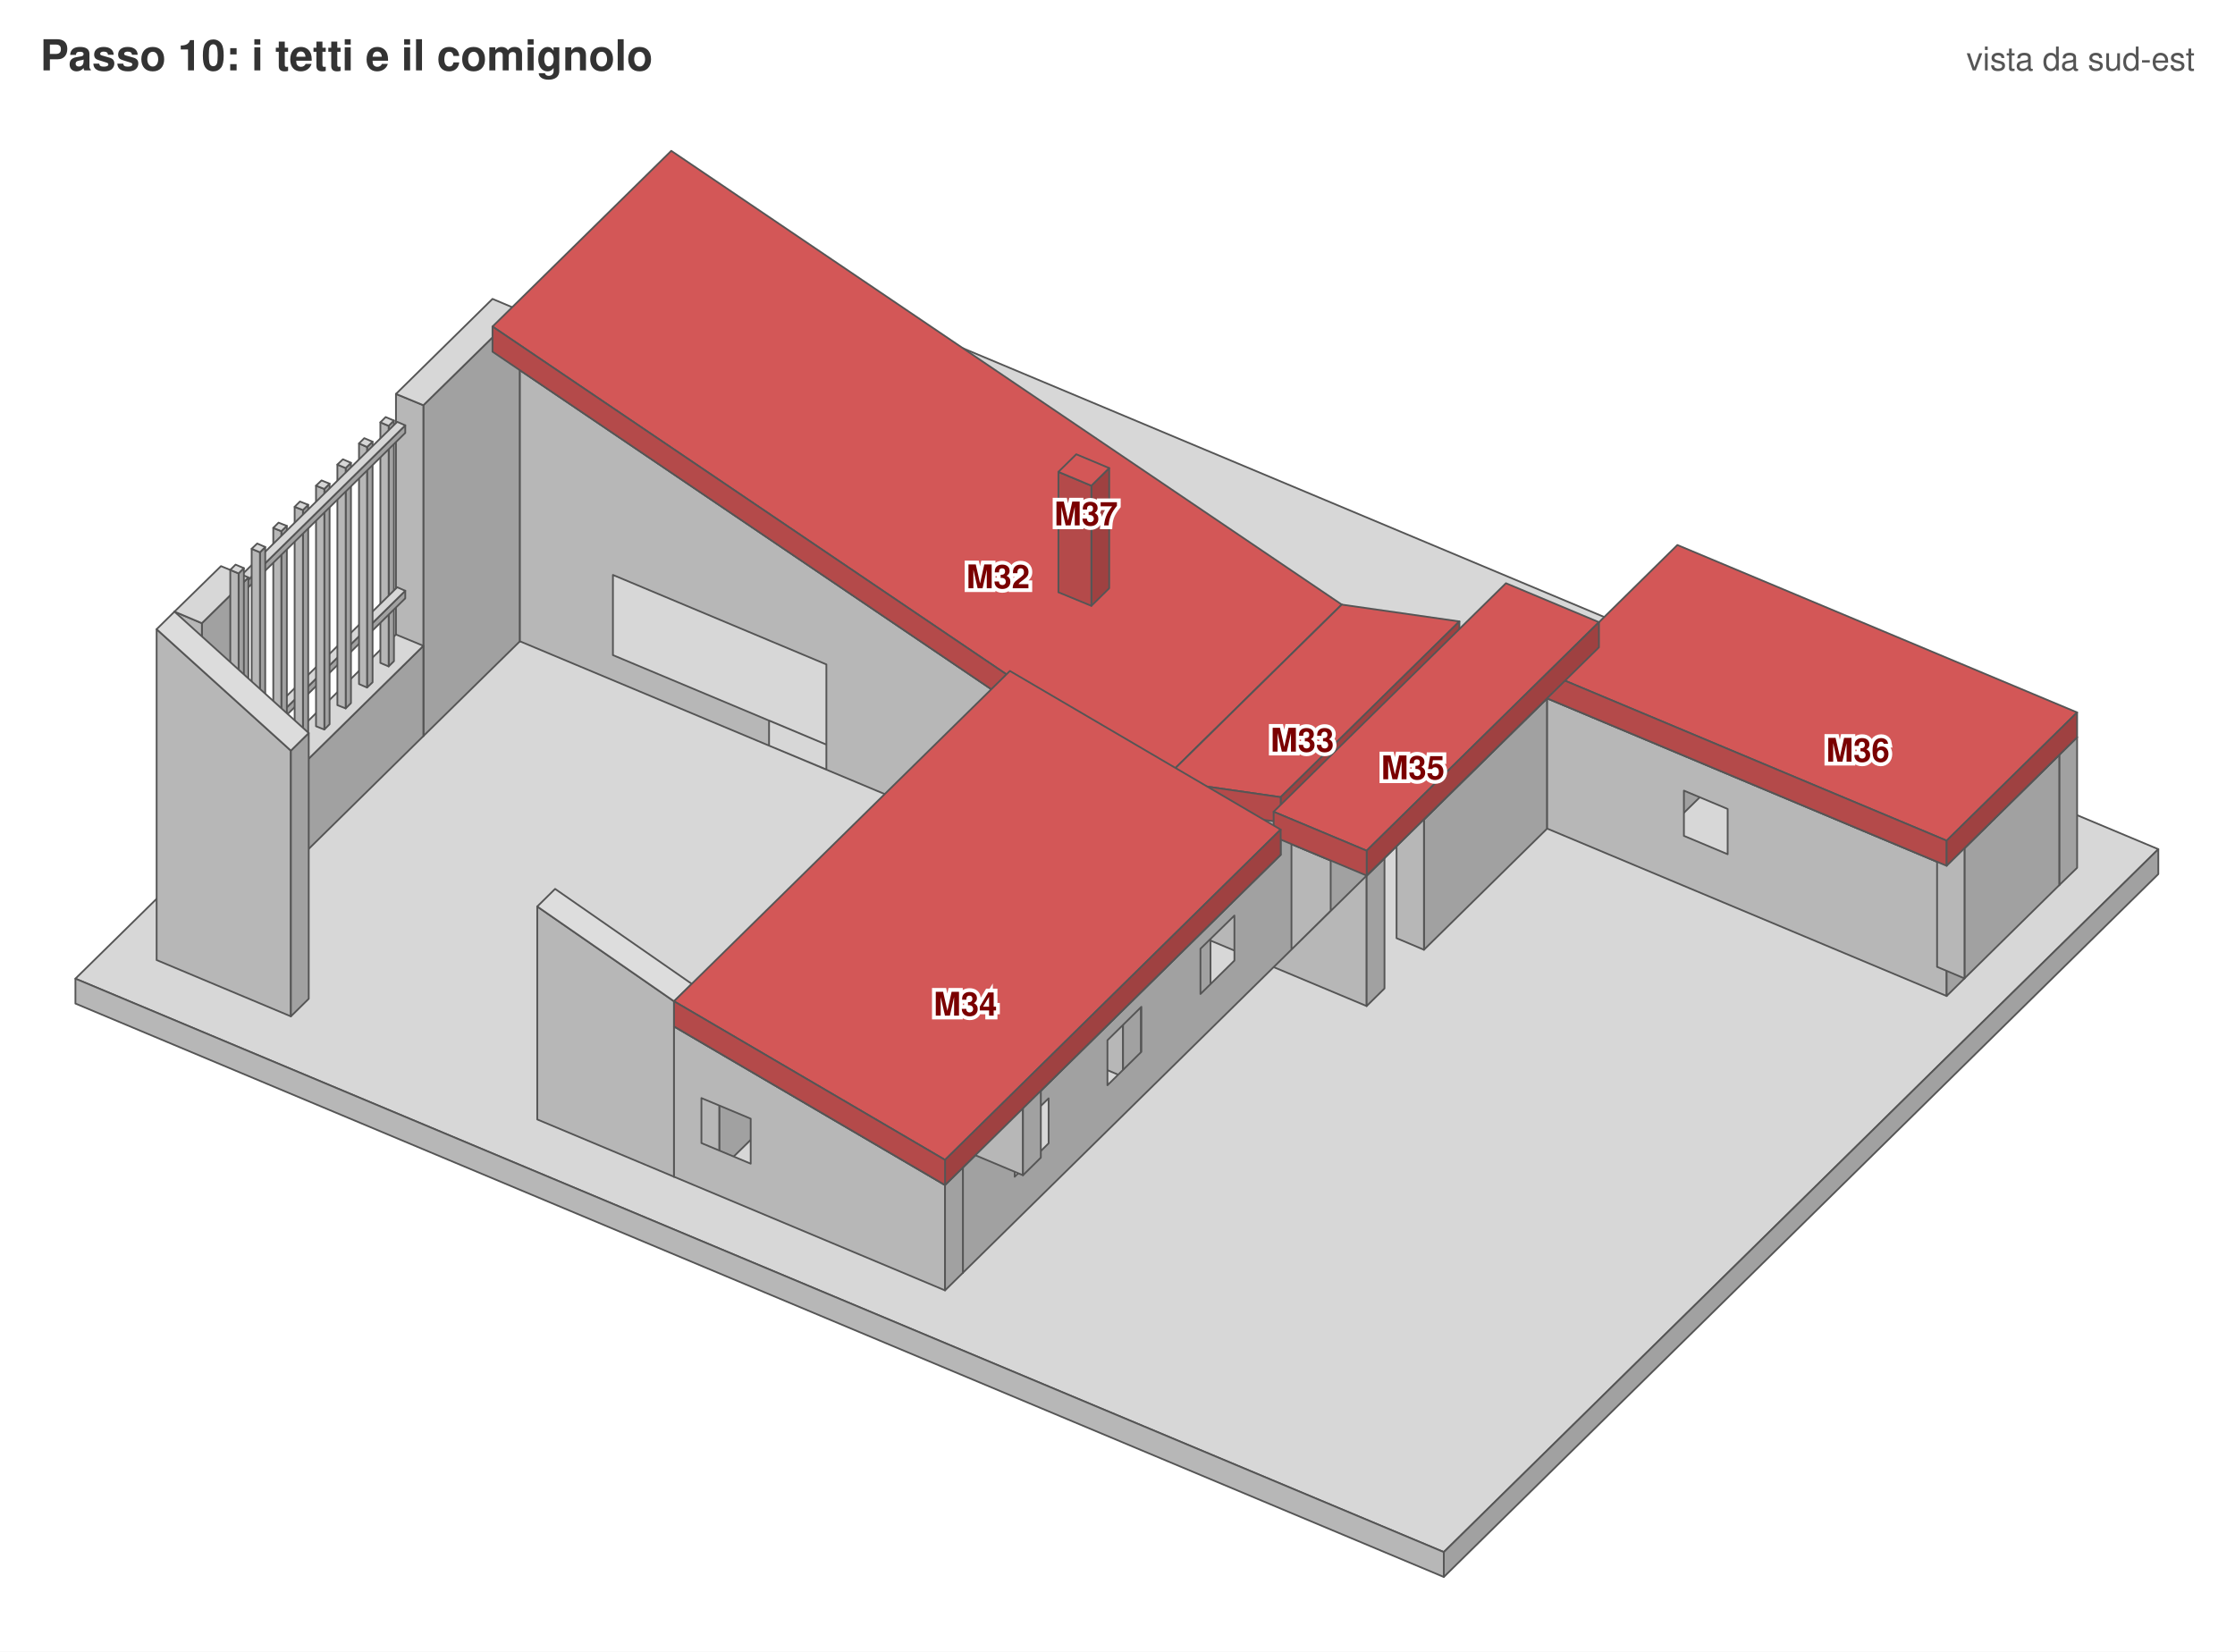
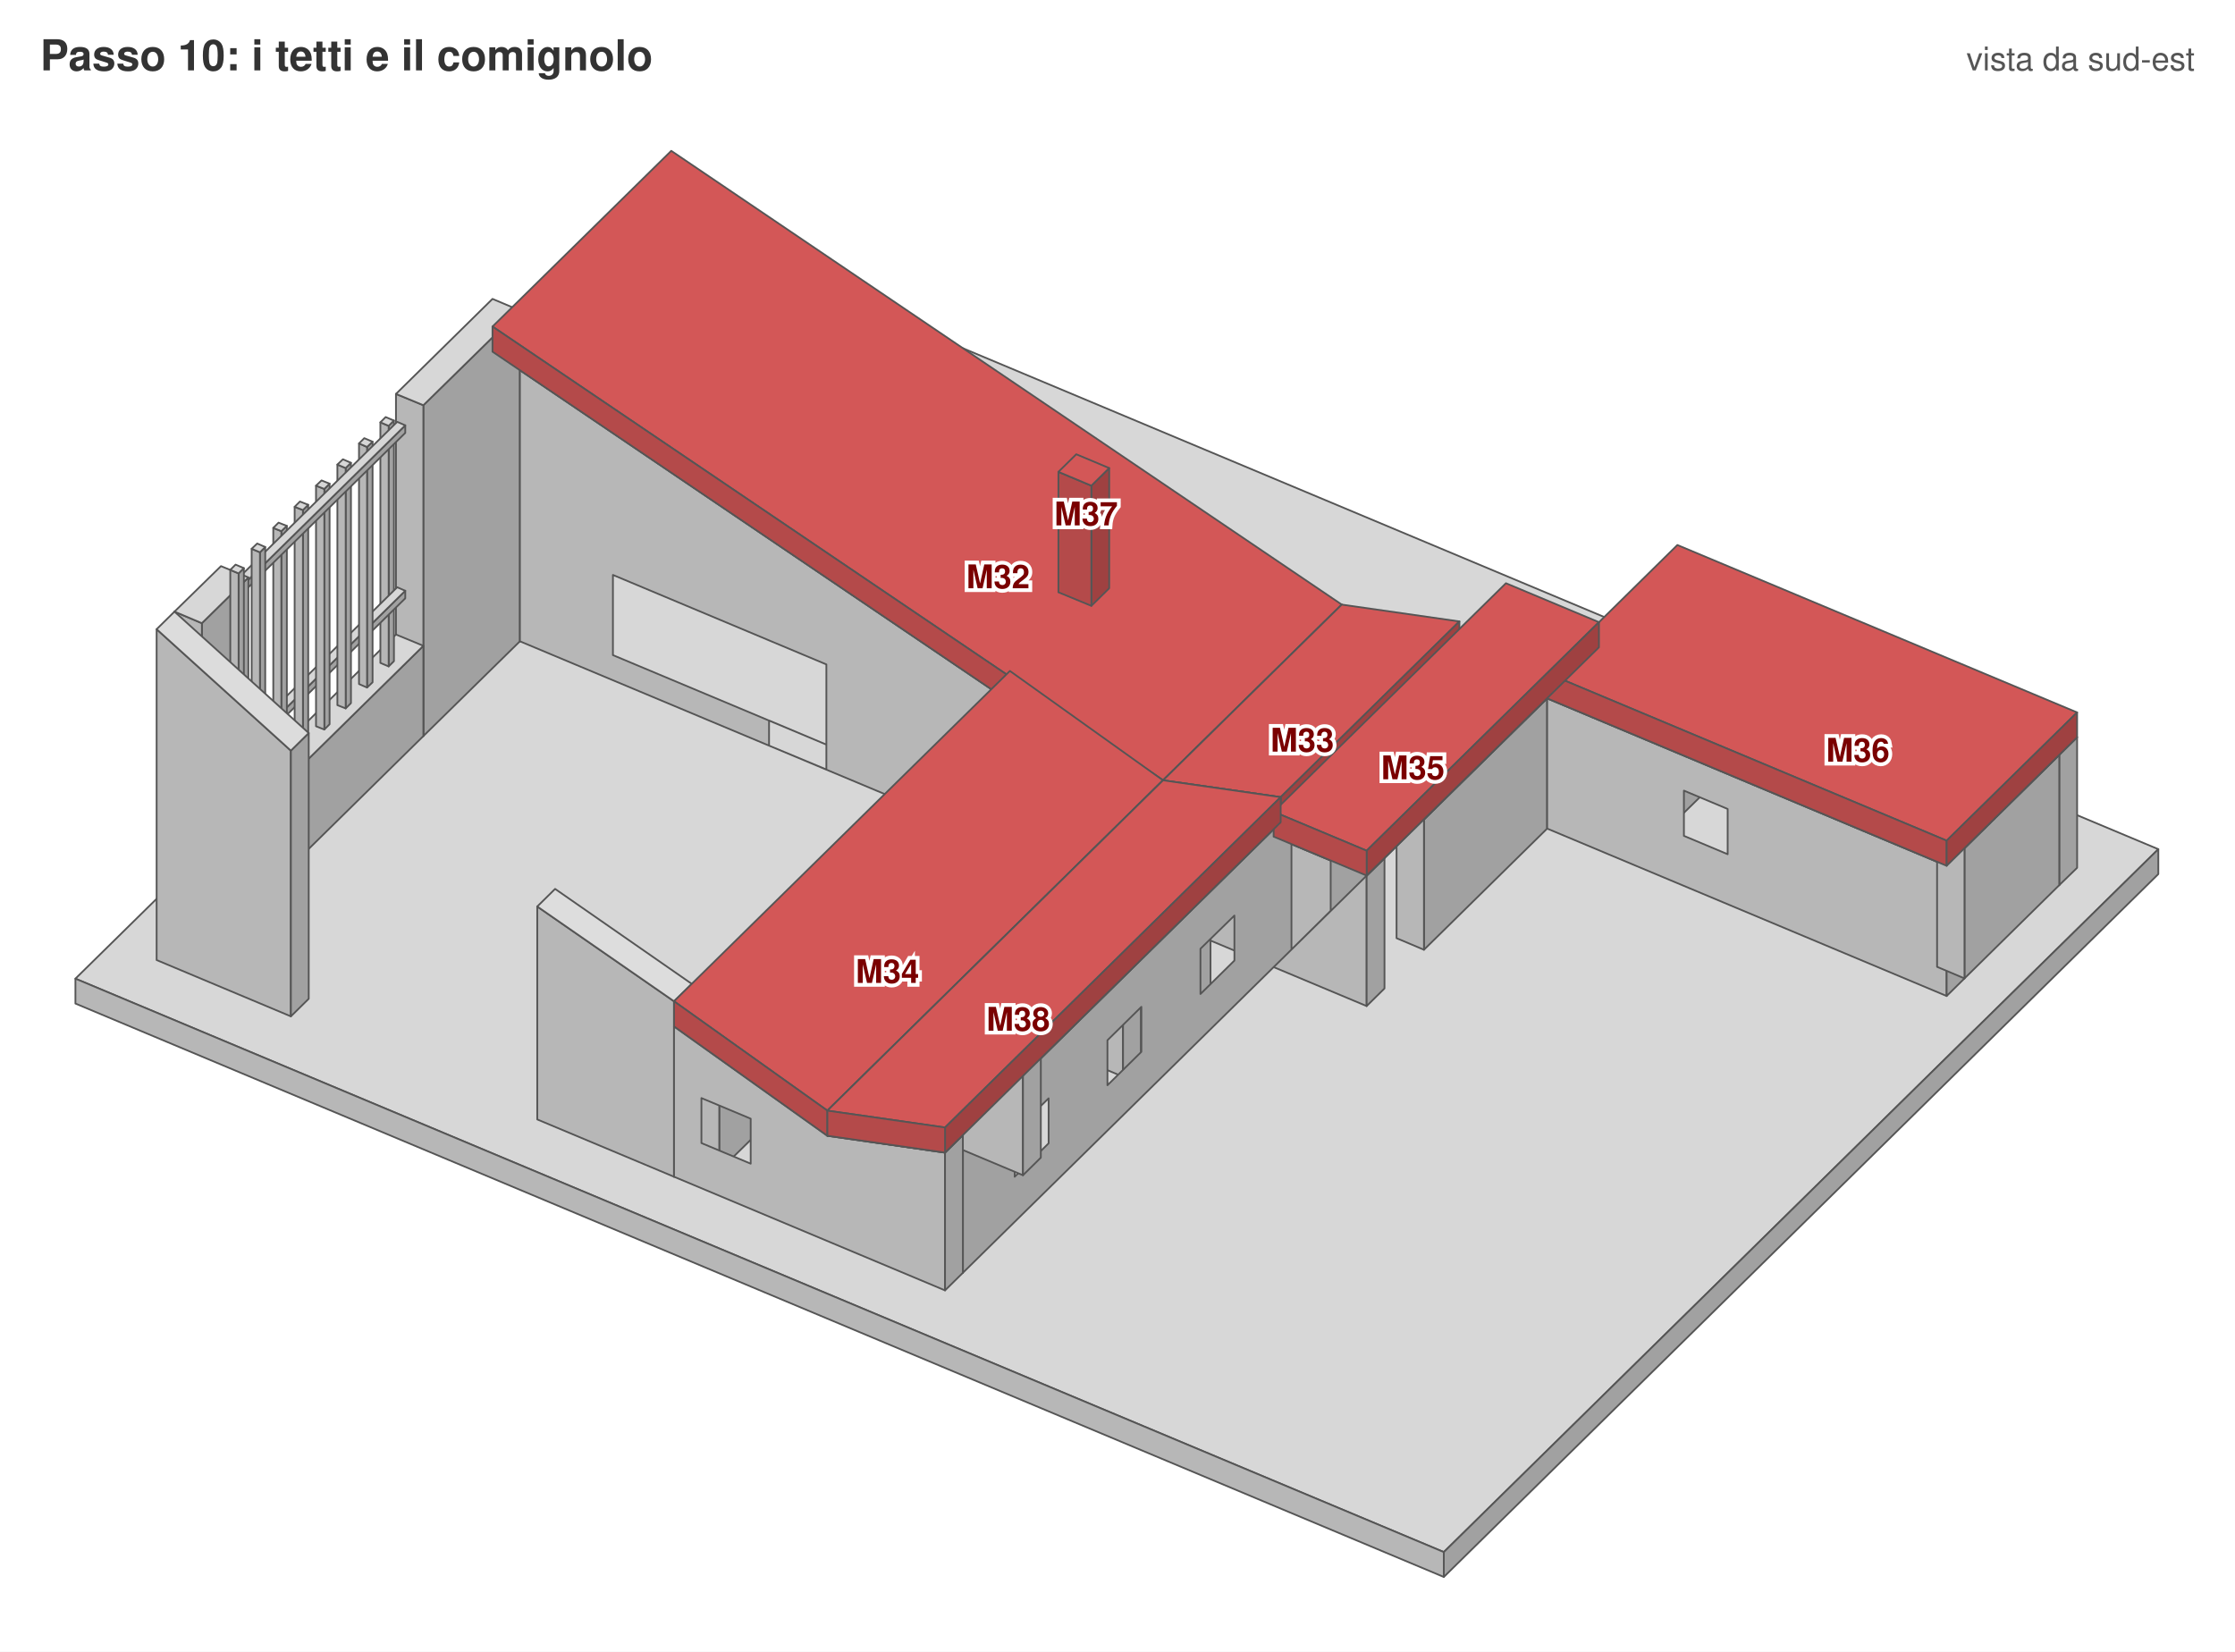
<svg xmlns="http://www.w3.org/2000/svg" viewBox="0 0 889 657" width="889" height="657">
  <rect width="100%" height="100%" fill="#ffffff" />
  <text x="16" y="28" font-family="Helvetica, Arial, sans-serif" font-size="17" font-weight="bold" fill="#333">Passo 10: i tetti e il comignolo</text>
  <path d="M 314.2 109.7 L 858.5 337.8 L 574.3 617.4 L 30.0 389.3 Z" fill="rgb(215,215,215)" fill-rule="evenodd" stroke="#555" stroke-width="0.7" stroke-linejoin="round" />
  <path d="M 858.5 347.7 L 574.3 627.3 L 574.3 617.4 L 858.5 337.8 Z" fill="rgb(161,161,161)" fill-rule="evenodd" stroke="#555" stroke-width="0.7" stroke-linejoin="round" />
  <path d="M 574.3 627.3 L 30.0 399.2 L 30.0 389.3 L 574.3 617.4 Z" fill="rgb(183,183,183)" fill-rule="evenodd" stroke="#555" stroke-width="0.7" stroke-linejoin="round" />
  <path d="M 270.7 192.1 L 206.8 255.1 L 206.8 144.4 L 270.7 81.5 Z M 267.2 173.7 L 240.9 199.6 L 240.9 179.6 L 267.2 153.8 Z" fill="rgb(161,161,161)" fill-rule="evenodd" stroke="#555" stroke-width="0.7" stroke-linejoin="round" />
  <path d="M 195.9 250.5 L 195.9 139.9 L 206.8 144.4 L 206.8 255.1 Z" fill="rgb(183,183,183)" fill-rule="evenodd" stroke="#555" stroke-width="0.7" stroke-linejoin="round" />
  <path d="M 195.9 139.9 L 259.9 77.0 L 270.7 81.5 L 206.8 144.4 Z" fill="rgb(215,215,215)" fill-rule="evenodd" stroke="#555" stroke-width="0.7" stroke-linejoin="round" />
  <path d="M 270.7 135.3 L 340.4 164.5 L 283.6 220.5 L 213.9 191.3 Z" fill="rgb(215,215,215)" fill-rule="evenodd" stroke="#555" stroke-width="0.7" stroke-linejoin="round" />
  <path d="M 340.4 174.5 L 283.6 230.4 L 283.6 220.5 L 340.4 164.5 Z" fill="rgb(161,161,161)" fill-rule="evenodd" stroke="#555" stroke-width="0.7" stroke-linejoin="round" />
  <path d="M 283.6 230.4 L 213.9 201.2 L 213.9 191.3 L 283.6 220.5 Z" fill="rgb(183,183,183)" fill-rule="evenodd" stroke="#555" stroke-width="0.7" stroke-linejoin="round" />
  <path d="M 259.9 187.6 L 573.4 319.0 L 573.4 264.1 L 526.6 257.5 L 259.9 77.0 Z M 311.0 187.1 L 331.7 195.8 L 331.7 175.8 L 311.0 167.2 Z M 374.2 213.6 L 394.9 222.2 L 394.9 202.3 L 374.2 193.6 Z M 474.3 255.5 L 510.3 270.6 L 510.3 250.6 L 474.3 235.6 Z M 303.4 140.1 L 340.4 155.6 L 340.4 133.6 L 303.4 118.1 Z" fill="rgb(183,183,183)" fill-rule="evenodd" stroke="#555" stroke-width="0.7" stroke-linejoin="round" />
  <path d="M 533.7 250.5 L 267.0 70.0 L 259.9 77.0 L 526.6 257.5 Z" fill="rgb(221,221,221)" fill-rule="evenodd" stroke="#555" stroke-width="0.7" stroke-linejoin="round" />
  <path d="M 580.5 312.0 L 580.5 257.2 L 573.4 264.1 L 573.4 319.0 Z" fill="rgb(161,161,161)" fill-rule="evenodd" stroke="#555" stroke-width="0.7" stroke-linejoin="round" />
  <path d="M 580.5 257.2 L 533.7 250.5 L 526.6 257.5 L 573.4 264.1 Z" fill="rgb(202,202,202)" fill-rule="evenodd" stroke="#555" stroke-width="0.7" stroke-linejoin="round" />
  <path d="M 476.5 278.4 L 432.5 321.7 L 432.5 266.9 L 476.5 223.5 Z" fill="rgb(161,161,161)" fill-rule="evenodd" stroke="#555" stroke-width="0.7" stroke-linejoin="round" />
  <path d="M 421.6 262.3 L 465.6 219.0 L 476.5 223.5 L 432.5 266.9 Z" fill="rgb(215,215,215)" fill-rule="evenodd" stroke="#555" stroke-width="0.7" stroke-linejoin="round" />
  <path d="M 421.6 317.1 L 421.6 262.3 L 432.5 266.9 L 432.5 321.7 Z" fill="rgb(183,183,183)" fill-rule="evenodd" stroke="#555" stroke-width="0.7" stroke-linejoin="round" />
  <path d="M 206.8 255.1 L 168.4 292.8 L 168.4 161.2 L 206.8 123.5 Z" fill="rgb(161,161,161)" fill-rule="evenodd" stroke="#555" stroke-width="0.7" stroke-linejoin="round" />
  <path d="M 157.5 288.2 L 157.5 156.7 L 168.4 161.2 L 168.4 292.8 Z" fill="rgb(183,183,183)" fill-rule="evenodd" stroke="#555" stroke-width="0.7" stroke-linejoin="round" />
  <path d="M 157.5 156.7 L 195.9 118.9 L 206.8 123.5 L 168.4 161.2 Z" fill="rgb(215,215,215)" fill-rule="evenodd" stroke="#555" stroke-width="0.7" stroke-linejoin="round" />
  <path d="M 671.0 290.1 L 646.9 313.9 L 646.9 262.0 L 671.0 238.3 Z" fill="rgb(161,161,161)" fill-rule="evenodd" stroke="#555" stroke-width="0.7" stroke-linejoin="round" />
  <path d="M 636.0 309.3 L 636.0 257.5 L 646.9 262.0 L 646.9 313.9 Z" fill="rgb(183,183,183)" fill-rule="evenodd" stroke="#555" stroke-width="0.7" stroke-linejoin="round" />
  <path d="M 636.0 257.5 L 660.1 233.7 L 671.0 238.3 L 646.9 262.0 Z" fill="rgb(215,215,215)" fill-rule="evenodd" stroke="#555" stroke-width="0.7" stroke-linejoin="round" />
  <path d="M 445.0 294.1 L 421.6 317.1 L 421.6 273.3 L 445.0 250.2 Z" fill="rgb(161,161,161)" fill-rule="evenodd" stroke="#555" stroke-width="0.7" stroke-linejoin="round" />
  <path d="M 410.7 312.6 L 410.7 268.7 L 421.6 273.3 L 421.6 317.1 Z" fill="rgb(183,183,183)" fill-rule="evenodd" stroke="#555" stroke-width="0.7" stroke-linejoin="round" />
  <path d="M 410.7 268.7 L 434.1 245.7 L 445.0 250.2 L 421.6 273.3 Z" fill="rgb(215,215,215)" fill-rule="evenodd" stroke="#555" stroke-width="0.7" stroke-linejoin="round" />
  <path d="M 609.9 298.4 L 591.4 316.5 L 591.4 264.7 L 609.9 246.5 Z" fill="rgb(161,161,161)" fill-rule="evenodd" stroke="#555" stroke-width="0.7" stroke-linejoin="round" />
  <path d="M 580.5 312.0 L 580.5 260.1 L 591.4 264.7 L 591.4 316.5 Z" fill="rgb(183,183,183)" fill-rule="evenodd" stroke="#555" stroke-width="0.7" stroke-linejoin="round" />
  <path d="M 580.5 260.1 L 599.0 242.0 L 609.9 246.5 L 591.4 264.7 Z" fill="rgb(215,215,215)" fill-rule="evenodd" stroke="#555" stroke-width="0.7" stroke-linejoin="round" />
  <path d="M 693.9 299.7 L 663.3 329.7 L 663.3 277.9 L 693.9 247.9 Z" fill="rgb(161,161,161)" fill-rule="evenodd" stroke="#555" stroke-width="0.7" stroke-linejoin="round" />
  <path d="M 652.5 325.2 L 652.5 273.4 L 663.3 277.9 L 663.3 329.7 Z" fill="rgb(183,183,183)" fill-rule="evenodd" stroke="#555" stroke-width="0.7" stroke-linejoin="round" />
  <path d="M 652.5 273.4 L 683.0 243.3 L 693.9 247.9 L 663.3 277.9 Z" fill="rgb(215,215,215)" fill-rule="evenodd" stroke="#555" stroke-width="0.7" stroke-linejoin="round" />
  <path d="M 664.5 313.3 L 664.5 261.5 L 657.4 268.5 L 657.4 320.3 Z" fill="rgb(161,161,161)" fill-rule="evenodd" stroke="#555" stroke-width="0.7" stroke-linejoin="round" />
  <path d="M 645.5 315.3 L 657.4 320.3 L 657.4 268.5 L 645.5 263.4 Z" fill="rgb(183,183,183)" fill-rule="evenodd" stroke="#555" stroke-width="0.7" stroke-linejoin="round" />
  <path d="M 664.5 261.5 L 652.6 256.5 L 645.5 263.4 L 657.4 268.5 Z" fill="rgb(215,215,215)" fill-rule="evenodd" stroke="#555" stroke-width="0.7" stroke-linejoin="round" />
  <path d="M 206.8 255.1 L 412.6 341.3 L 412.6 286.5 L 206.8 147.2 Z M 243.8 260.6 L 328.7 296.2 L 328.7 264.3 L 243.8 228.7 Z M 305.9 296.6 L 328.7 306.1 L 328.7 296.2 L 305.9 286.6 Z" fill="rgb(183,183,183)" fill-rule="evenodd" stroke="#555" stroke-width="0.7" stroke-linejoin="round" />
  <path d="M 419.7 279.5 L 213.9 140.2 L 206.8 147.2 L 412.6 286.5 Z" fill="rgb(221,221,221)" fill-rule="evenodd" stroke="#555" stroke-width="0.7" stroke-linejoin="round" />
  <path d="M 419.7 334.3 L 419.7 279.5 L 412.6 286.5 L 412.6 341.3 Z" fill="rgb(161,161,161)" fill-rule="evenodd" stroke="#555" stroke-width="0.7" stroke-linejoin="round" />
  <path d="M 660.1 285.5 L 819.1 352.1 L 819.1 300.3 L 660.1 233.7 Z M 688.4 277.5 L 729.8 294.8 L 729.8 276.9 L 688.4 259.5 Z" fill="rgb(183,183,183)" fill-rule="evenodd" stroke="#555" stroke-width="0.7" stroke-linejoin="round" />
  <path d="M 826.2 293.3 L 667.2 226.7 L 660.1 233.7 L 819.1 300.3 Z" fill="rgb(215,215,215)" fill-rule="evenodd" stroke="#555" stroke-width="0.7" stroke-linejoin="round" />
  <path d="M 826.2 345.2 L 826.2 293.3 L 819.1 300.3 L 819.1 352.1 Z" fill="rgb(161,161,161)" fill-rule="evenodd" stroke="#555" stroke-width="0.7" stroke-linejoin="round" />
  <path d="M 168.4 292.8 L 98.8 361.3 L 98.8 325.4 L 168.4 256.9 Z" fill="rgb(161,161,161)" fill-rule="evenodd" stroke="#555" stroke-width="0.7" stroke-linejoin="round" />
  <path d="M 87.9 320.9 L 157.5 252.4 L 168.4 256.9 L 98.8 325.4 Z" fill="rgb(215,215,215)" fill-rule="evenodd" stroke="#555" stroke-width="0.7" stroke-linejoin="round" />
  <path d="M 87.9 356.7 L 87.9 320.9 L 98.8 325.4 L 98.8 361.3 Z" fill="rgb(183,183,183)" fill-rule="evenodd" stroke="#555" stroke-width="0.7" stroke-linejoin="round" />
  <path d="M 428.9 325.2 L 475.7 344.8 L 475.7 303.9 L 428.9 284.3 Z" fill="rgb(183,183,183)" fill-rule="evenodd" stroke="#555" stroke-width="0.7" stroke-linejoin="round" />
  <path d="M 482.8 337.8 L 482.8 297.0 L 475.7 303.9 L 475.7 344.8 Z" fill="rgb(161,161,161)" fill-rule="evenodd" stroke="#555" stroke-width="0.7" stroke-linejoin="round" />
  <path d="M 482.8 297.0 L 436.0 277.3 L 428.9 284.3 L 475.7 303.9 Z" fill="rgb(215,215,215)" fill-rule="evenodd" stroke="#555" stroke-width="0.7" stroke-linejoin="round" />
  <path d="M 156.7 263.0 L 154.6 265.1 L 154.6 169.4 L 156.7 167.3 Z" fill="rgb(161,161,161)" fill-rule="evenodd" stroke="#555" stroke-width="0.7" stroke-linejoin="round" />
  <path d="M 151.3 263.7 L 151.3 168.0 L 154.6 169.4 L 154.6 265.1 Z" fill="rgb(183,183,183)" fill-rule="evenodd" stroke="#555" stroke-width="0.7" stroke-linejoin="round" />
  <path d="M 151.3 168.0 L 153.4 165.9 L 156.7 167.3 L 154.6 169.4 Z" fill="rgb(215,215,215)" fill-rule="evenodd" stroke="#555" stroke-width="0.7" stroke-linejoin="round" />
  <path d="M 161.2 238.0 L 91.6 306.5 L 91.6 303.5 L 161.2 235.0 Z" fill="rgb(161,161,161)" fill-rule="evenodd" stroke="#555" stroke-width="0.7" stroke-linejoin="round" />
  <path d="M 88.4 302.1 L 158.0 233.6 L 161.2 235.0 L 91.6 303.5 Z" fill="rgb(215,215,215)" fill-rule="evenodd" stroke="#555" stroke-width="0.7" stroke-linejoin="round" />
  <path d="M 88.4 305.1 L 88.4 302.1 L 91.6 303.5 L 91.6 306.5 Z" fill="rgb(183,183,183)" fill-rule="evenodd" stroke="#555" stroke-width="0.7" stroke-linejoin="round" />
  <path d="M 771.2 332.1 L 740.6 362.1 L 740.6 310.3 L 771.2 280.2 Z" fill="rgb(161,161,161)" fill-rule="evenodd" stroke="#555" stroke-width="0.7" stroke-linejoin="round" />
  <path d="M 729.7 357.6 L 729.7 305.7 L 740.6 310.3 L 740.6 362.1 Z" fill="rgb(183,183,183)" fill-rule="evenodd" stroke="#555" stroke-width="0.7" stroke-linejoin="round" />
  <path d="M 729.7 305.7 L 760.3 275.7 L 771.2 280.2 L 740.6 310.3 Z" fill="rgb(215,215,215)" fill-rule="evenodd" stroke="#555" stroke-width="0.7" stroke-linejoin="round" />
  <path d="M 148.2 271.4 L 146.0 273.5 L 146.0 177.8 L 148.2 175.7 Z" fill="rgb(161,161,161)" fill-rule="evenodd" stroke="#555" stroke-width="0.7" stroke-linejoin="round" />
  <path d="M 142.8 272.1 L 142.8 176.4 L 146.0 177.8 L 146.0 273.5 Z" fill="rgb(183,183,183)" fill-rule="evenodd" stroke="#555" stroke-width="0.7" stroke-linejoin="round" />
  <path d="M 142.8 176.4 L 144.9 174.3 L 148.2 175.7 L 146.0 177.8 Z" fill="rgb(215,215,215)" fill-rule="evenodd" stroke="#555" stroke-width="0.7" stroke-linejoin="round" />
  <path d="M 493.1 352.1 L 514.9 361.2 L 514.9 320.4 L 493.1 311.2 Z" fill="rgb(183,183,183)" fill-rule="evenodd" stroke="#555" stroke-width="0.7" stroke-linejoin="round" />
  <path d="M 522.0 354.2 L 522.0 313.4 L 514.9 320.4 L 514.9 361.2 Z" fill="rgb(161,161,161)" fill-rule="evenodd" stroke="#555" stroke-width="0.7" stroke-linejoin="round" />
  <path d="M 522.0 313.4 L 500.2 304.3 L 493.1 311.2 L 514.9 320.4 Z" fill="rgb(215,215,215)" fill-rule="evenodd" stroke="#555" stroke-width="0.7" stroke-linejoin="round" />
  <path d="M 615.4 329.6 L 566.4 377.8 L 566.4 326.0 L 615.4 277.8 Z" fill="rgb(161,161,161)" fill-rule="evenodd" stroke="#555" stroke-width="0.7" stroke-linejoin="round" />
  <path d="M 555.5 321.4 L 604.5 273.2 L 615.4 277.8 L 566.4 326.0 Z" fill="rgb(215,215,215)" fill-rule="evenodd" stroke="#555" stroke-width="0.7" stroke-linejoin="round" />
  <path d="M 555.5 373.2 L 555.5 321.4 L 566.4 326.0 L 566.4 377.8 Z" fill="rgb(183,183,183)" fill-rule="evenodd" stroke="#555" stroke-width="0.7" stroke-linejoin="round" />
  <path d="M 139.6 279.7 L 137.5 281.8 L 137.5 186.2 L 139.6 184.1 Z" fill="rgb(161,161,161)" fill-rule="evenodd" stroke="#555" stroke-width="0.7" stroke-linejoin="round" />
  <path d="M 134.2 280.5 L 134.2 184.8 L 137.5 186.2 L 137.5 281.8 Z" fill="rgb(183,183,183)" fill-rule="evenodd" stroke="#555" stroke-width="0.7" stroke-linejoin="round" />
  <path d="M 134.2 184.8 L 136.4 182.7 L 139.6 184.1 L 137.5 186.2 Z" fill="rgb(215,215,215)" fill-rule="evenodd" stroke="#555" stroke-width="0.7" stroke-linejoin="round" />
  <path d="M 615.4 329.6 L 774.3 396.2 L 774.3 344.4 L 615.4 277.8 Z M 669.8 332.5 L 687.2 339.8 L 687.2 321.8 L 669.8 314.5 Z" fill="rgb(183,183,183)" fill-rule="evenodd" stroke="#555" stroke-width="0.7" stroke-linejoin="round" />
  <path d="M 781.4 337.4 L 622.5 270.8 L 615.4 277.8 L 774.3 344.4 Z" fill="rgb(215,215,215)" fill-rule="evenodd" stroke="#555" stroke-width="0.7" stroke-linejoin="round" />
  <path d="M 781.4 389.2 L 781.4 337.4 L 774.3 344.4 L 774.3 396.2 Z" fill="rgb(161,161,161)" fill-rule="evenodd" stroke="#555" stroke-width="0.7" stroke-linejoin="round" />
  <path d="M 444.6 358.7 L 495.7 380.1 L 495.7 339.2 L 444.6 317.8 Z" fill="rgb(183,183,183)" fill-rule="evenodd" stroke="#555" stroke-width="0.7" stroke-linejoin="round" />
  <path d="M 502.8 373.1 L 502.8 332.3 L 495.7 339.2 L 495.7 380.1 Z" fill="rgb(161,161,161)" fill-rule="evenodd" stroke="#555" stroke-width="0.7" stroke-linejoin="round" />
  <path d="M 502.8 332.3 L 451.7 310.8 L 444.6 317.8 L 495.7 339.2 Z" fill="rgb(215,215,215)" fill-rule="evenodd" stroke="#555" stroke-width="0.7" stroke-linejoin="round" />
  <path d="M 131.1 288.1 L 129.0 290.2 L 129.0 194.5 L 131.1 192.4 Z" fill="rgb(161,161,161)" fill-rule="evenodd" stroke="#555" stroke-width="0.7" stroke-linejoin="round" />
  <path d="M 125.7 288.9 L 125.7 193.2 L 129.0 194.5 L 129.0 290.2 Z" fill="rgb(183,183,183)" fill-rule="evenodd" stroke="#555" stroke-width="0.7" stroke-linejoin="round" />
  <path d="M 125.7 193.2 L 127.9 191.1 L 131.1 192.4 L 129.0 194.5 Z" fill="rgb(215,215,215)" fill-rule="evenodd" stroke="#555" stroke-width="0.7" stroke-linejoin="round" />
  <path d="M 819.1 352.1 L 781.4 389.2 L 781.4 337.4 L 819.1 300.3 Z" fill="rgb(161,161,161)" fill-rule="evenodd" stroke="#555" stroke-width="0.7" stroke-linejoin="round" />
  <path d="M 770.5 332.8 L 808.2 295.8 L 819.1 300.3 L 781.4 337.4 Z" fill="rgb(215,215,215)" fill-rule="evenodd" stroke="#555" stroke-width="0.7" stroke-linejoin="round" />
  <path d="M 770.5 384.6 L 770.5 332.8 L 781.4 337.4 L 781.4 389.2 Z" fill="rgb(183,183,183)" fill-rule="evenodd" stroke="#555" stroke-width="0.7" stroke-linejoin="round" />
  <path d="M 122.6 296.5 L 120.5 298.6 L 120.5 202.9 L 122.6 200.8 Z" fill="rgb(161,161,161)" fill-rule="evenodd" stroke="#555" stroke-width="0.7" stroke-linejoin="round" />
  <path d="M 117.2 297.2 L 117.2 201.6 L 120.5 202.9 L 120.5 298.6 Z" fill="rgb(183,183,183)" fill-rule="evenodd" stroke="#555" stroke-width="0.7" stroke-linejoin="round" />
  <path d="M 117.2 201.6 L 119.3 199.5 L 122.6 200.8 L 120.5 202.9 Z" fill="rgb(215,215,215)" fill-rule="evenodd" stroke="#555" stroke-width="0.7" stroke-linejoin="round" />
  <path d="M 405.8 372.3 L 474.4 401.1 L 474.4 359.2 L 405.8 330.5 Z" fill="rgb(183,183,183)" fill-rule="evenodd" stroke="#555" stroke-width="0.7" stroke-linejoin="round" />
  <path d="M 481.5 394.1 L 481.5 352.2 L 474.4 359.2 L 474.4 401.1 Z" fill="rgb(161,161,161)" fill-rule="evenodd" stroke="#555" stroke-width="0.7" stroke-linejoin="round" />
  <path d="M 481.5 352.2 L 412.9 323.5 L 405.8 330.5 L 474.4 359.2 Z" fill="rgb(215,215,215)" fill-rule="evenodd" stroke="#555" stroke-width="0.7" stroke-linejoin="round" />
  <path d="M 114.1 304.9 L 111.9 307.0 L 111.9 211.3 L 114.1 209.2 Z" fill="rgb(161,161,161)" fill-rule="evenodd" stroke="#555" stroke-width="0.7" stroke-linejoin="round" />
  <path d="M 108.7 305.6 L 108.7 210.0 L 111.9 211.3 L 111.9 307.0 Z" fill="rgb(183,183,183)" fill-rule="evenodd" stroke="#555" stroke-width="0.7" stroke-linejoin="round" />
  <path d="M 108.7 210.0 L 110.8 207.9 L 114.1 209.2 L 111.9 211.3 Z" fill="rgb(215,215,215)" fill-rule="evenodd" stroke="#555" stroke-width="0.7" stroke-linejoin="round" />
  <path d="M 161.2 172.2 L 91.6 240.7 L 91.6 237.7 L 161.2 169.2 Z" fill="rgb(161,161,161)" fill-rule="evenodd" stroke="#555" stroke-width="0.7" stroke-linejoin="round" />
  <path d="M 88.4 236.3 L 158.0 167.8 L 161.2 169.2 L 91.6 237.7 Z" fill="rgb(215,215,215)" fill-rule="evenodd" stroke="#555" stroke-width="0.7" stroke-linejoin="round" />
  <path d="M 88.4 239.3 L 88.4 236.3 L 91.6 237.7 L 91.6 240.7 Z" fill="rgb(183,183,183)" fill-rule="evenodd" stroke="#555" stroke-width="0.7" stroke-linejoin="round" />
  <path d="M 506.6 384.7 L 543.6 400.2 L 543.6 348.3 L 506.6 332.8 Z" fill="rgb(183,183,183)" fill-rule="evenodd" stroke="#555" stroke-width="0.7" stroke-linejoin="round" />
  <path d="M 550.7 393.2 L 550.7 341.4 L 543.6 348.3 L 543.6 400.2 Z" fill="rgb(161,161,161)" fill-rule="evenodd" stroke="#555" stroke-width="0.7" stroke-linejoin="round" />
  <path d="M 550.7 341.4 L 513.7 325.8 L 506.6 332.8 L 543.6 348.3 Z" fill="rgb(215,215,215)" fill-rule="evenodd" stroke="#555" stroke-width="0.7" stroke-linejoin="round" />
  <path d="M 105.5 313.3 L 103.4 315.4 L 103.4 219.7 L 105.5 217.6 Z" fill="rgb(161,161,161)" fill-rule="evenodd" stroke="#555" stroke-width="0.7" stroke-linejoin="round" />
  <path d="M 100.1 314.0 L 100.1 218.3 L 103.4 219.7 L 103.4 315.4 Z" fill="rgb(183,183,183)" fill-rule="evenodd" stroke="#555" stroke-width="0.7" stroke-linejoin="round" />
  <path d="M 100.1 218.3 L 102.3 216.2 L 105.5 217.6 L 103.4 219.7 Z" fill="rgb(215,215,215)" fill-rule="evenodd" stroke="#555" stroke-width="0.7" stroke-linejoin="round" />
  <path d="M 408.2 385.3 L 381.2 411.8 L 381.2 370.0 L 408.2 343.4 Z" fill="rgb(161,161,161)" fill-rule="evenodd" stroke="#555" stroke-width="0.7" stroke-linejoin="round" />
  <path d="M 370.3 407.3 L 370.3 365.4 L 381.2 370.0 L 381.2 411.8 Z" fill="rgb(183,183,183)" fill-rule="evenodd" stroke="#555" stroke-width="0.7" stroke-linejoin="round" />
  <path d="M 370.3 365.4 L 397.3 338.9 L 408.2 343.4 L 381.2 370.0 Z" fill="rgb(215,215,215)" fill-rule="evenodd" stroke="#555" stroke-width="0.7" stroke-linejoin="round" />
  <path d="M 98.8 361.3 L 80.3 379.5 L 80.3 247.9 L 98.8 229.7 Z" fill="rgb(161,161,161)" fill-rule="evenodd" stroke="#555" stroke-width="0.7" stroke-linejoin="round" />
  <path d="M 69.4 374.9 L 69.4 243.3 L 80.3 247.9 L 80.3 379.5 Z" fill="rgb(183,183,183)" fill-rule="evenodd" stroke="#555" stroke-width="0.7" stroke-linejoin="round" />
  <path d="M 69.4 243.3 L 87.9 225.2 L 98.8 229.7 L 80.3 247.9 Z" fill="rgb(215,215,215)" fill-rule="evenodd" stroke="#555" stroke-width="0.7" stroke-linejoin="round" />
  <path d="M 97.0 321.7 L 94.9 323.8 L 94.9 228.1 L 97.0 226.0 Z" fill="rgb(161,161,161)" fill-rule="evenodd" stroke="#555" stroke-width="0.7" stroke-linejoin="round" />
  <path d="M 91.6 322.4 L 91.6 226.7 L 94.9 228.1 L 94.9 323.8 Z" fill="rgb(183,183,183)" fill-rule="evenodd" stroke="#555" stroke-width="0.7" stroke-linejoin="round" />
  <path d="M 91.6 226.7 L 93.7 224.6 L 97.0 226.0 L 94.9 228.1 Z" fill="rgb(215,215,215)" fill-rule="evenodd" stroke="#555" stroke-width="0.7" stroke-linejoin="round" />
  <path d="M 412.6 341.3 L 286.1 465.7 L 286.1 405.9 L 412.6 281.5 Z M 392.7 351.9 L 362.8 381.2 L 362.8 348.3 L 392.7 319.0 Z M 328.0 424.4 L 319.5 432.8 L 319.5 389.0 L 328.0 380.6 Z" fill="rgb(161,161,161)" fill-rule="evenodd" stroke="#555" stroke-width="0.7" stroke-linejoin="round" />
  <path d="M 275.2 401.3 L 401.7 276.9 L 412.6 281.5 L 286.1 405.9 Z" fill="rgb(215,215,215)" fill-rule="evenodd" stroke="#555" stroke-width="0.7" stroke-linejoin="round" />
  <path d="M 275.2 461.1 L 275.2 401.3 L 286.1 405.9 L 286.1 465.7 Z" fill="rgb(183,183,183)" fill-rule="evenodd" stroke="#555" stroke-width="0.7" stroke-linejoin="round" />
  <path d="M 389.0 404.2 L 446.7 428.3 L 446.7 386.5 L 389.0 362.3 Z" fill="rgb(183,183,183)" fill-rule="evenodd" stroke="#555" stroke-width="0.7" stroke-linejoin="round" />
  <path d="M 453.8 421.3 L 453.8 379.5 L 446.7 386.5 L 446.7 428.3 Z" fill="rgb(161,161,161)" fill-rule="evenodd" stroke="#555" stroke-width="0.7" stroke-linejoin="round" />
  <path d="M 453.8 379.5 L 396.1 355.3 L 389.0 362.3 L 446.7 386.5 Z" fill="rgb(215,215,215)" fill-rule="evenodd" stroke="#555" stroke-width="0.7" stroke-linejoin="round" />
-   <path d="M 498.6 322.5 L 562.5 259.6 L 573.4 264.1 L 509.4 327.1 Z" fill="rgb(215,215,215)" fill-rule="evenodd" stroke="#555" stroke-width="0.7" stroke-linejoin="round" />
-   <path d="M 498.6 335.4 L 498.6 322.5 L 509.4 327.1 L 509.4 340.0 Z" fill="rgb(183,183,183)" fill-rule="evenodd" stroke="#555" stroke-width="0.7" stroke-linejoin="round" />
-   <path d="M 573.4 319.0 L 383.0 506.3 L 383.0 464.4 L 509.4 340.0 L 509.4 327.1 L 573.4 264.1 Z M 558.5 311.7 L 545.0 325.0 L 545.0 305.1 L 558.5 291.8 Z M 529.3 362.3 L 513.7 377.7 L 513.7 333.8 L 529.3 318.4 Z M 491.0 382.1 L 477.5 395.4 L 477.5 377.4 L 491.0 364.2 Z M 454.0 418.4 L 440.5 431.7 L 440.5 413.8 L 454.0 400.5 Z M 417.1 454.8 L 403.6 468.1 L 403.6 450.1 L 417.1 436.9 Z" fill="rgb(161,161,161)" fill-rule="evenodd" stroke="#555" stroke-width="0.7" stroke-linejoin="round" />
-   <path d="M 372.1 459.9 L 498.6 335.4 L 509.4 340.0 L 383.0 464.4 Z" fill="rgb(215,215,215)" fill-rule="evenodd" stroke="#555" stroke-width="0.7" stroke-linejoin="round" />
-   <path d="M 372.1 501.7 L 372.1 459.9 L 383.0 464.4 L 383.0 506.3 Z" fill="rgb(183,183,183)" fill-rule="evenodd" stroke="#555" stroke-width="0.7" stroke-linejoin="round" />
+   <path d="M 573.4 319.0 L 383.0 506.3 L 383.0 451.5 L 573.4 264.1 Z M 558.5 311.7 L 545.0 325.0 L 545.0 305.1 L 558.5 291.8 Z M 529.3 362.3 L 513.7 377.7 L 513.7 333.8 L 529.3 318.4 Z M 491.0 382.1 L 477.5 395.4 L 477.5 377.4 L 491.0 364.2 Z M 454.0 418.4 L 440.5 431.7 L 440.5 413.8 L 454.0 400.5 Z M 417.1 454.8 L 403.6 468.1 L 403.6 450.1 L 417.1 436.9 Z" fill="rgb(161,161,161)" fill-rule="evenodd" stroke="#555" stroke-width="0.7" stroke-linejoin="round" />
+   <path d="M 372.1 446.9 L 562.5 259.6 L 573.4 264.1 L 383.0 451.5 Z" fill="rgb(215,215,215)" fill-rule="evenodd" stroke="#555" stroke-width="0.7" stroke-linejoin="round" />
+   <path d="M 372.1 501.7 L 372.1 446.9 L 383.0 451.5 L 383.0 506.3 Z" fill="rgb(183,183,183)" fill-rule="evenodd" stroke="#555" stroke-width="0.7" stroke-linejoin="round" />
  <path d="M 62.3 381.9 L 115.7 404.3 L 115.7 298.6 L 62.3 250.3 Z" fill="rgb(183,183,183)" fill-rule="evenodd" stroke="#555" stroke-width="0.7" stroke-linejoin="round" />
  <path d="M 122.8 397.3 L 122.8 291.6 L 115.7 298.6 L 115.7 404.3 Z" fill="rgb(161,161,161)" fill-rule="evenodd" stroke="#555" stroke-width="0.7" stroke-linejoin="round" />
  <path d="M 122.8 291.6 L 69.4 243.3 L 62.3 250.3 L 115.7 298.6 Z" fill="rgb(220,220,220)" fill-rule="evenodd" stroke="#555" stroke-width="0.7" stroke-linejoin="round" />
  <path d="M 373.4 419.5 L 356.3 436.3 L 356.3 394.4 L 373.4 377.7 Z" fill="rgb(161,161,161)" fill-rule="evenodd" stroke="#555" stroke-width="0.7" stroke-linejoin="round" />
  <path d="M 345.4 431.7 L 345.4 389.9 L 356.3 394.4 L 356.3 436.3 Z" fill="rgb(183,183,183)" fill-rule="evenodd" stroke="#555" stroke-width="0.7" stroke-linejoin="round" />
  <path d="M 345.4 389.9 L 362.5 373.1 L 373.4 377.7 L 356.3 394.4 Z" fill="rgb(215,215,215)" fill-rule="evenodd" stroke="#555" stroke-width="0.7" stroke-linejoin="round" />
  <path d="M 338.3 438.7 L 406.9 467.5 L 406.9 425.6 L 338.3 396.9 Z" fill="rgb(183,183,183)" fill-rule="evenodd" stroke="#555" stroke-width="0.7" stroke-linejoin="round" />
  <path d="M 414.0 460.5 L 414.0 418.6 L 406.9 425.6 L 406.9 467.5 Z" fill="rgb(161,161,161)" fill-rule="evenodd" stroke="#555" stroke-width="0.7" stroke-linejoin="round" />
  <path d="M 414.0 418.6 L 345.4 389.9 L 338.3 396.9 L 406.9 425.6 Z" fill="rgb(215,215,215)" fill-rule="evenodd" stroke="#555" stroke-width="0.7" stroke-linejoin="round" />
  <path d="M 213.7 445.3 L 268.1 468.1 L 268.1 398.3 L 213.7 360.6 Z" fill="rgb(183,183,183)" fill-rule="evenodd" stroke="#555" stroke-width="0.7" stroke-linejoin="round" />
  <path d="M 275.2 461.1 L 275.2 391.4 L 268.1 398.3 L 268.1 468.1 Z" fill="rgb(161,161,161)" fill-rule="evenodd" stroke="#555" stroke-width="0.7" stroke-linejoin="round" />
  <path d="M 275.2 391.4 L 220.8 353.6 L 213.7 360.6 L 268.1 398.3 Z" fill="rgb(221,221,221)" fill-rule="evenodd" stroke="#555" stroke-width="0.7" stroke-linejoin="round" />
-   <path d="M 268.1 468.1 L 375.9 513.3 L 375.9 471.4 L 268.1 408.3 Z M 279.0 454.7 L 298.6 462.9 L 298.6 445.0 L 279.0 436.8 Z" fill="rgb(183,183,183)" fill-rule="evenodd" stroke="#555" stroke-width="0.7" stroke-linejoin="round" />
-   <path d="M 383.0 464.4 L 275.2 401.3 L 268.1 408.3 L 375.9 471.4 Z" fill="rgb(219,219,219)" fill-rule="evenodd" stroke="#555" stroke-width="0.7" stroke-linejoin="round" />
-   <path d="M 383.0 506.3 L 383.0 464.4 L 375.9 471.4 L 375.9 513.3 Z" fill="rgb(161,161,161)" fill-rule="evenodd" stroke="#555" stroke-width="0.7" stroke-linejoin="round" />
+   <path d="M 336.2 444.8 L 275.2 401.3 L 268.1 408.3 L 329.1 451.8 Z" fill="rgb(221,221,221)" fill-rule="evenodd" stroke="#555" stroke-width="0.7" stroke-linejoin="round" />
+   <path d="M 268.1 468.1 L 375.9 513.3 L 375.9 458.5 L 329.1 451.8 L 268.1 408.3 Z M 279.0 454.7 L 298.6 462.9 L 298.6 445.0 L 279.0 436.8 Z" fill="rgb(183,183,183)" fill-rule="evenodd" stroke="#555" stroke-width="0.7" stroke-linejoin="round" />
+   <path d="M 383.0 506.3 L 383.0 451.5 L 375.9 458.5 L 375.9 513.3 Z" fill="rgb(161,161,161)" fill-rule="evenodd" stroke="#555" stroke-width="0.7" stroke-linejoin="round" />
+   <path d="M 383.0 451.5 L 336.2 444.8 L 329.1 451.8 L 375.9 458.5 Z" fill="rgb(202,202,202)" fill-rule="evenodd" stroke="#555" stroke-width="0.7" stroke-linejoin="round" />
  <path d="M 267.0 60.0 L 533.7 240.5 L 462.6 310.4 L 195.9 129.9 Z" fill="rgb(211,87,87)" fill-rule="evenodd" stroke="#555" stroke-width="0.7" stroke-linejoin="round" />
  <path d="M 533.7 250.5 L 462.6 320.4 L 462.6 310.4 L 533.7 240.5 Z" fill="rgb(159,65,65)" fill-rule="evenodd" stroke="#555" stroke-width="0.7" stroke-linejoin="round" />
  <path d="M 462.6 320.4 L 195.9 139.9 L 195.9 129.9 L 462.6 310.4 Z" fill="rgb(180,74,74)" fill-rule="evenodd" stroke="#555" stroke-width="0.7" stroke-linejoin="round" />
  <path d="M 533.7 240.5 L 580.5 247.2 L 509.4 317.1 L 462.6 310.4 Z" fill="rgb(211,87,87)" fill-rule="evenodd" stroke="#555" stroke-width="0.7" stroke-linejoin="round" />
  <path d="M 580.5 257.2 L 509.4 327.1 L 509.4 317.1 L 580.5 247.2 Z" fill="rgb(159,65,65)" fill-rule="evenodd" stroke="#555" stroke-width="0.7" stroke-linejoin="round" />
  <path d="M 509.4 327.1 L 462.6 320.4 L 462.6 310.4 L 509.4 317.1 Z" fill="rgb(180,74,74)" fill-rule="evenodd" stroke="#555" stroke-width="0.7" stroke-linejoin="round" />
  <path d="M 667.2 216.8 L 826.2 283.4 L 774.3 334.4 L 615.4 267.8 Z" fill="rgb(211,87,87)" fill-rule="evenodd" stroke="#555" stroke-width="0.7" stroke-linejoin="round" />
  <path d="M 774.3 344.4 L 615.4 277.8 L 615.4 267.8 L 774.3 334.4 Z" fill="rgb(180,74,74)" fill-rule="evenodd" stroke="#555" stroke-width="0.7" stroke-linejoin="round" />
  <path d="M 826.2 293.3 L 774.3 344.4 L 774.3 334.4 L 826.2 283.4 Z" fill="rgb(159,65,65)" fill-rule="evenodd" stroke="#555" stroke-width="0.7" stroke-linejoin="round" />
  <path d="M 599.0 232.0 L 636.0 247.5 L 543.6 338.4 L 506.6 322.9 Z" fill="rgb(211,87,87)" fill-rule="evenodd" stroke="#555" stroke-width="0.7" stroke-linejoin="round" />
  <path d="M 636.0 257.5 L 543.6 348.3 L 543.6 338.4 L 636.0 247.5 Z" fill="rgb(159,65,65)" fill-rule="evenodd" stroke="#555" stroke-width="0.7" stroke-linejoin="round" />
  <path d="M 543.6 348.3 L 506.6 332.8 L 506.6 322.9 L 543.6 338.4 Z" fill="rgb(180,74,74)" fill-rule="evenodd" stroke="#555" stroke-width="0.7" stroke-linejoin="round" />
-   <path d="M 401.7 266.9 L 509.4 330.0 L 375.9 461.4 L 268.1 398.3 Z" fill="rgb(211,87,87)" fill-rule="evenodd" stroke="#555" stroke-width="0.7" stroke-linejoin="round" />
-   <path d="M 509.4 340.0 L 375.9 471.4 L 375.9 461.4 L 509.4 330.0 Z" fill="rgb(159,65,65)" fill-rule="evenodd" stroke="#555" stroke-width="0.7" stroke-linejoin="round" />
-   <path d="M 375.9 471.4 L 268.1 408.3 L 268.1 398.3 L 375.9 461.4 Z" fill="rgb(180,74,74)" fill-rule="evenodd" stroke="#555" stroke-width="0.7" stroke-linejoin="round" />
+   <path d="M 401.7 266.9 L 462.6 310.4 L 329.1 441.8 L 268.1 398.3 Z" fill="rgb(211,87,87)" fill-rule="evenodd" stroke="#555" stroke-width="0.7" stroke-linejoin="round" />
+   <path d="M 462.6 320.4 L 329.1 451.8 L 329.1 441.8 L 462.6 310.4 Z" fill="rgb(159,65,65)" fill-rule="evenodd" stroke="#555" stroke-width="0.7" stroke-linejoin="round" />
+   <path d="M 329.1 451.8 L 268.1 408.3 L 268.1 398.3 L 329.1 441.8 Z" fill="rgb(180,74,74)" fill-rule="evenodd" stroke="#555" stroke-width="0.7" stroke-linejoin="round" />
+   <path d="M 462.6 310.4 L 509.4 317.1 L 375.9 448.5 L 329.1 441.8 Z" fill="rgb(211,87,87)" fill-rule="evenodd" stroke="#555" stroke-width="0.7" stroke-linejoin="round" />
+   <path d="M 509.4 327.1 L 375.9 458.5 L 375.9 448.5 L 509.4 317.1 Z" fill="rgb(159,65,65)" fill-rule="evenodd" stroke="#555" stroke-width="0.7" stroke-linejoin="round" />
+   <path d="M 375.9 458.5 L 329.1 451.8 L 329.1 441.8 L 375.9 448.5 Z" fill="rgb(180,74,74)" fill-rule="evenodd" stroke="#555" stroke-width="0.7" stroke-linejoin="round" />
  <path d="M 441.2 234.0 L 441.2 186.2 L 434.1 193.2 L 434.1 241.0 Z" fill="rgb(159,65,65)" fill-rule="evenodd" stroke="#555" stroke-width="0.7" stroke-linejoin="round" />
  <path d="M 421.0 235.6 L 434.1 241.0 L 434.1 193.2 L 421.0 187.7 Z" fill="rgb(180,74,74)" fill-rule="evenodd" stroke="#555" stroke-width="0.7" stroke-linejoin="round" />
  <path d="M 441.2 186.2 L 428.1 180.7 L 421.0 187.7 L 434.1 193.2 Z" fill="rgb(211,87,87)" fill-rule="evenodd" stroke="#555" stroke-width="0.7" stroke-linejoin="round" />
  <text x="397" y="234" font-family="Helvetica, Arial, sans-serif" font-size="13" font-weight="bold" fill="#7a0000" text-anchor="middle" stroke="#fff" stroke-width="3" paint-order="stroke">M32</text>
  <text x="518" y="299" font-family="Helvetica, Arial, sans-serif" font-size="13" font-weight="bold" fill="#7a0000" text-anchor="middle" stroke="#fff" stroke-width="3" paint-order="stroke">M33</text>
  <text x="739" y="303" font-family="Helvetica, Arial, sans-serif" font-size="13" font-weight="bold" fill="#7a0000" text-anchor="middle" stroke="#fff" stroke-width="3" paint-order="stroke">M36</text>
  <text x="562" y="310" font-family="Helvetica, Arial, sans-serif" font-size="13" font-weight="bold" fill="#7a0000" text-anchor="middle" stroke="#fff" stroke-width="3" paint-order="stroke">M35</text>
-   <text x="384" y="404" font-family="Helvetica, Arial, sans-serif" font-size="13" font-weight="bold" fill="#7a0000" text-anchor="middle" stroke="#fff" stroke-width="3" paint-order="stroke">M34</text>
+   <text x="353" y="391" font-family="Helvetica, Arial, sans-serif" font-size="13" font-weight="bold" fill="#7a0000" text-anchor="middle" stroke="#fff" stroke-width="3" paint-order="stroke">M34</text>
+   <text x="405" y="410" font-family="Helvetica, Arial, sans-serif" font-size="13" font-weight="bold" fill="#7a0000" text-anchor="middle" stroke="#fff" stroke-width="3" paint-order="stroke">M38</text>
  <text x="432" y="209" font-family="Helvetica, Arial, sans-serif" font-size="13" font-weight="bold" fill="#7a0000" text-anchor="middle" stroke="#fff" stroke-width="3" paint-order="stroke">M37</text>
  <text x="873" y="28" font-family="Helvetica, Arial, sans-serif" font-size="13" fill="#555" text-anchor="end">vista da sud-est</text>
</svg>
